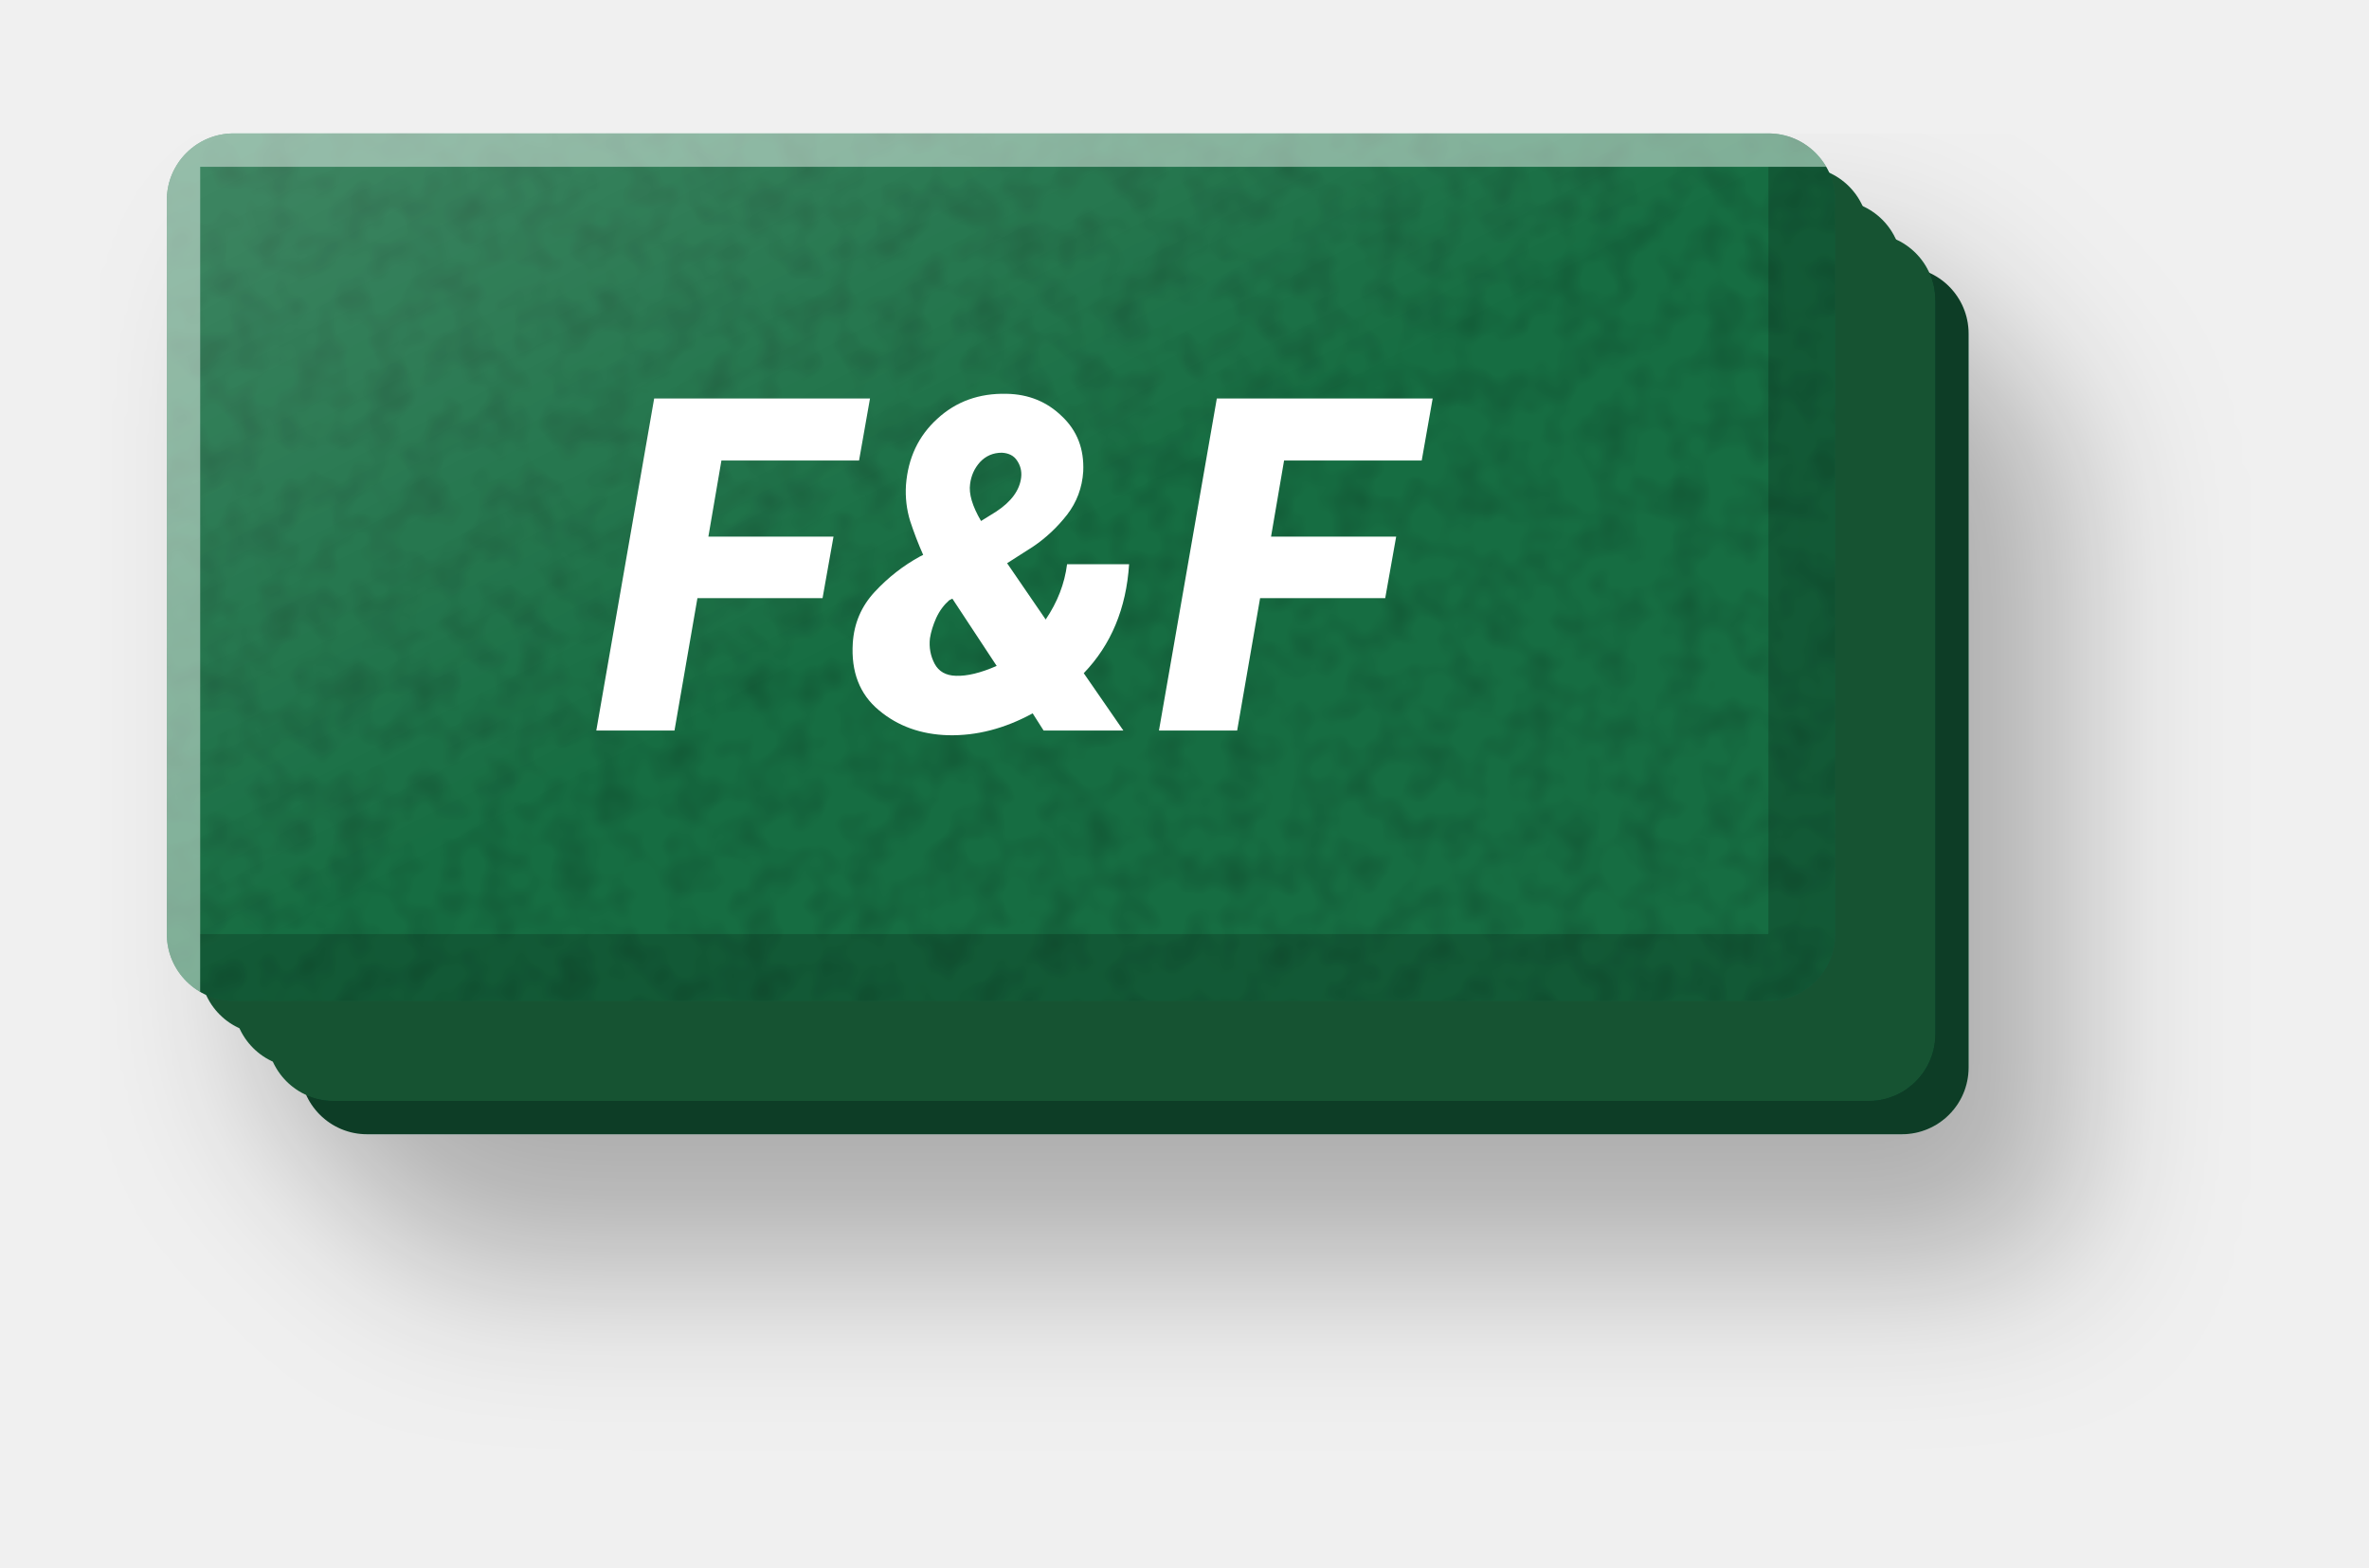
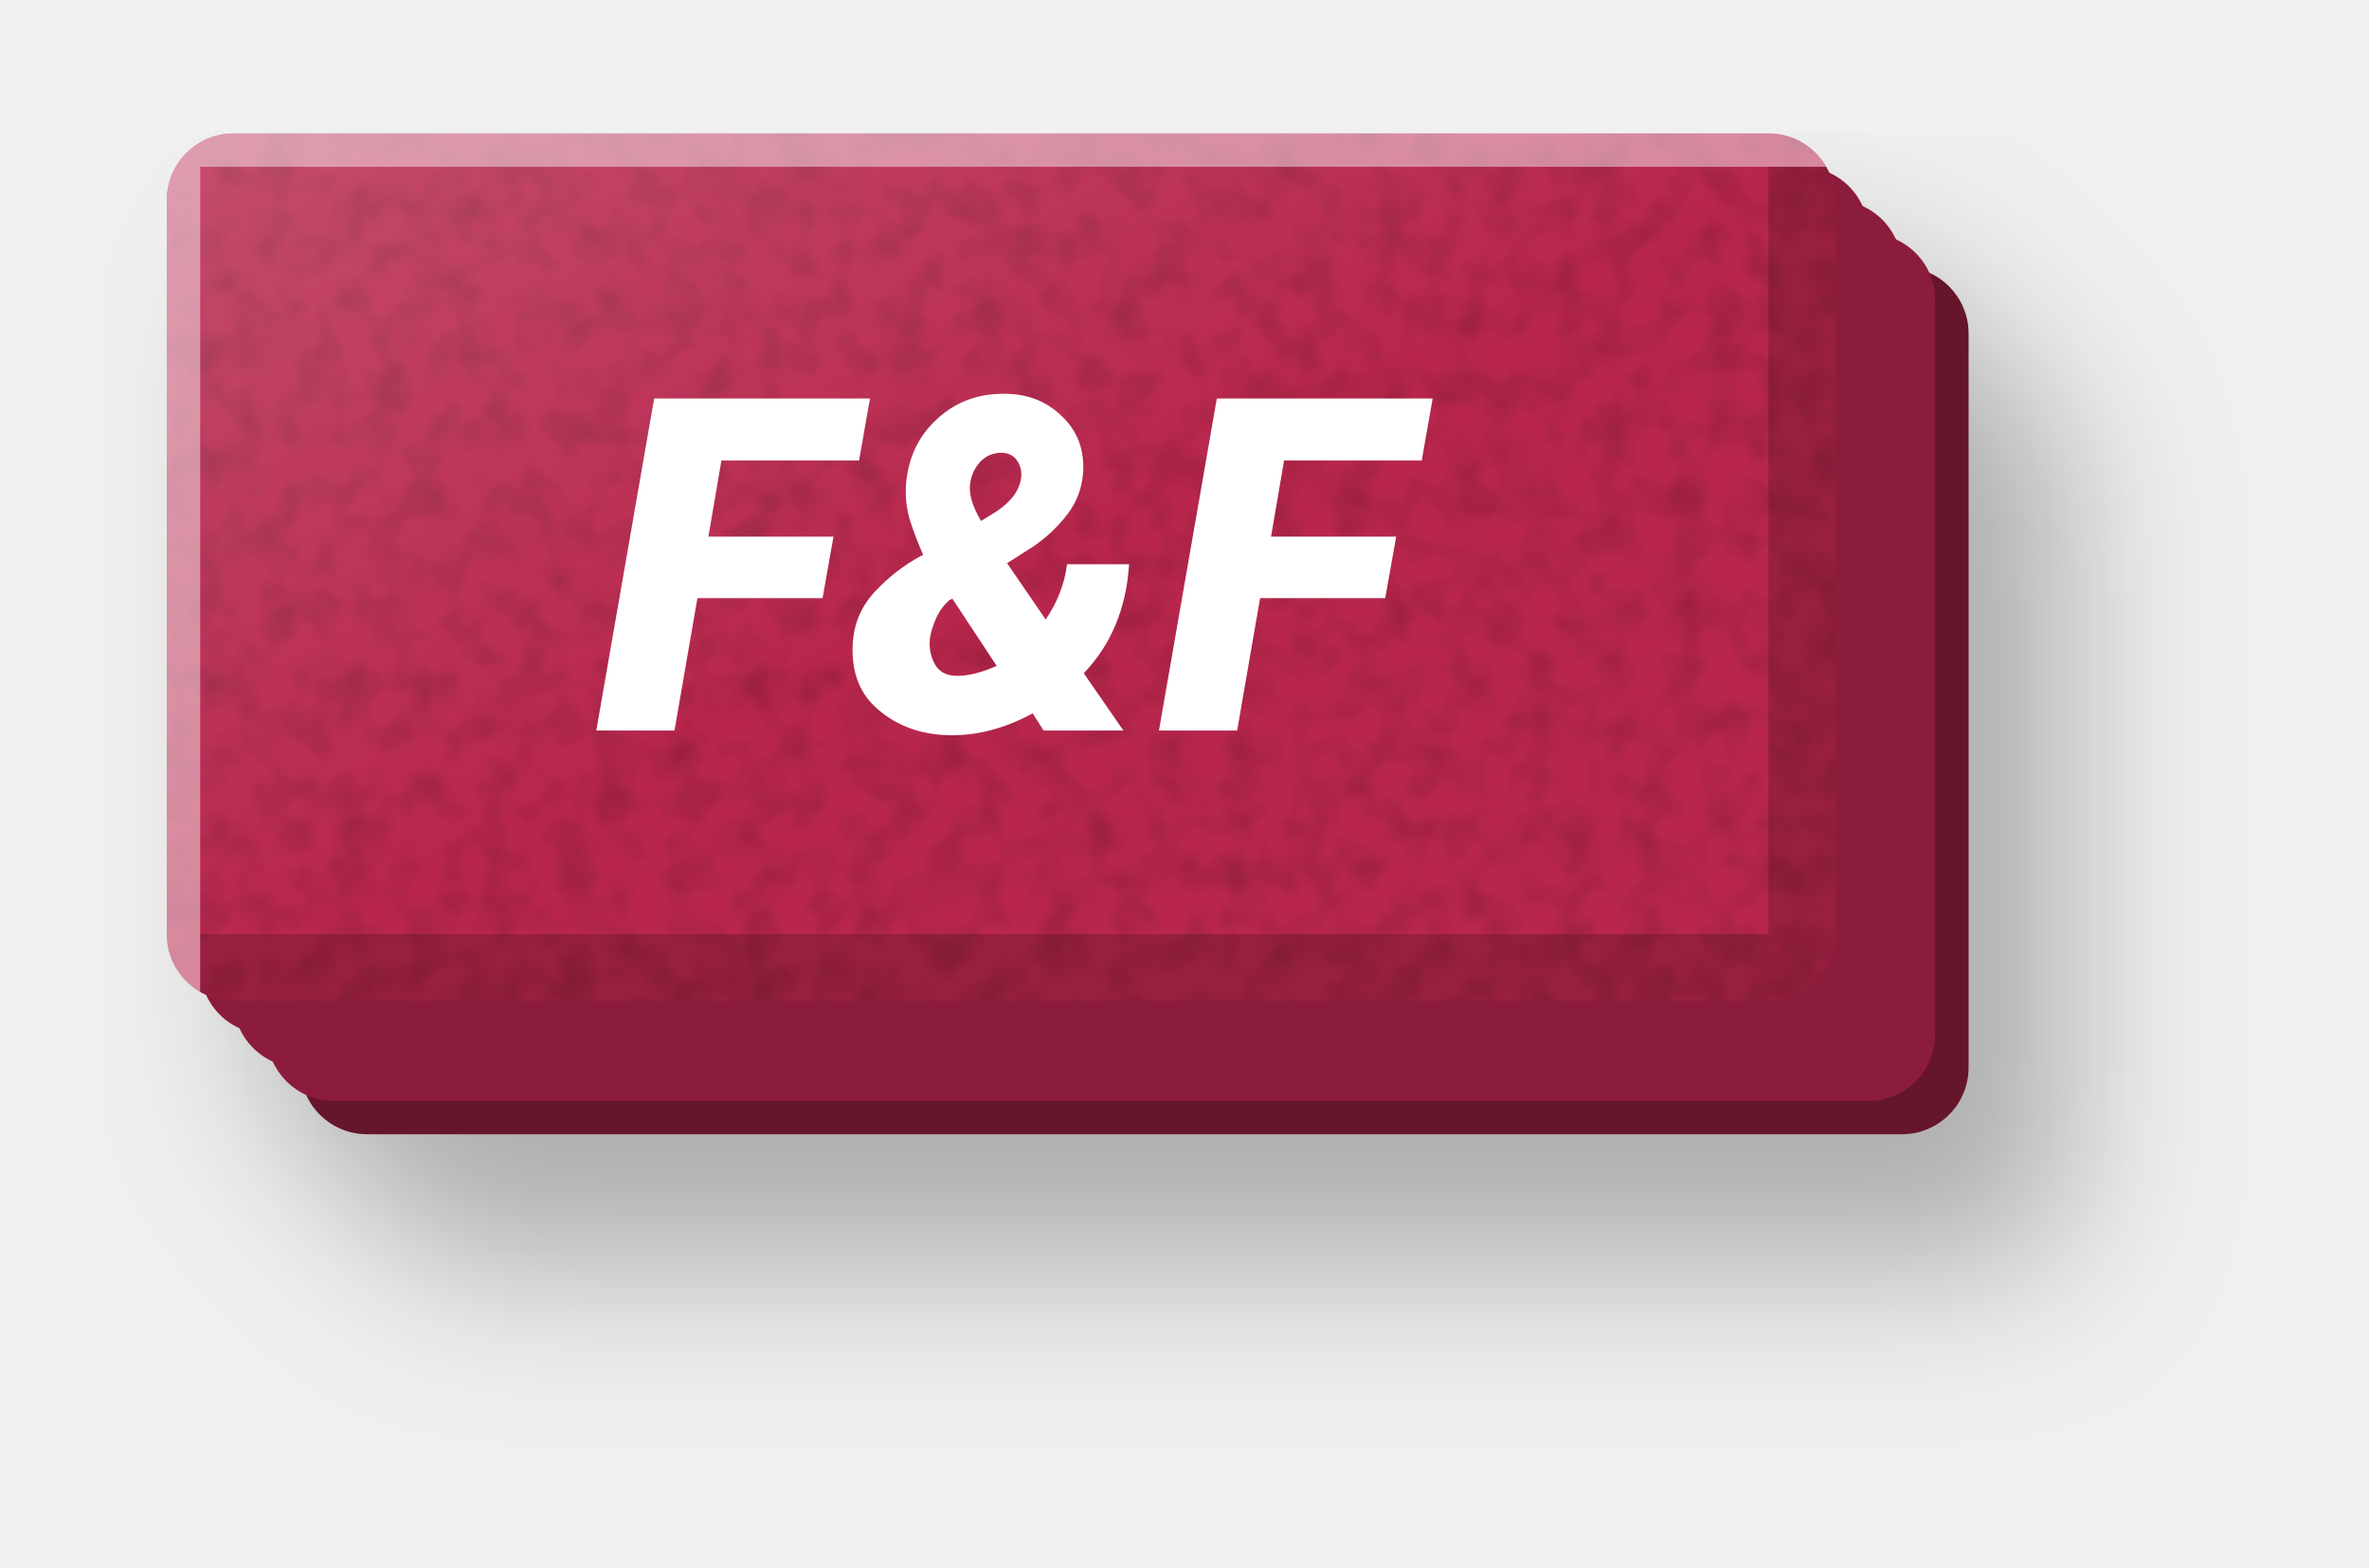
<svg xmlns="http://www.w3.org/2000/svg" width="71" height="47" viewBox="0 0 71 47">
  <defs>
    <filter id="drop" x="-20%" y="-30%" width="160%" height="200%">
      <feDropShadow dx="3" dy="4" stdDeviation="2.5" flood-color="#000000" flood-opacity="0.28" />
    </filter>
    <filter id="grain" x="0" y="0" width="100%" height="100%" color-interpolation-filters="sRGB">
      <feTurbulence type="fractalNoise" baseFrequency="0.9" numOctaves="2" seed="22" result="n" />
      <feColorMatrix in="n" type="matrix" values="0 0 0 0 0  0 0 0 0 0  0 0 0 0 0  0 0 0 -0.3 0.18" />
    </filter>
    <linearGradient id="gloss" x1="0" y1="0" x2="1" y2="1">
      <stop offset="0" stop-color="#ffffff" stop-opacity="0.18" />
      <stop offset="0.5" stop-color="#ffffff" stop-opacity="0" />
    </linearGradient>
    <clipPath id="face">
      <rect x="5" y="4" width="50" height="26" rx="2" />
    </clipPath>
  </defs>
  <g filter="url(#drop)">
-     <rect x="9" y="8" width="50" height="26" rx="2" fill="#0e3c25" />
-     <rect x="6" y="5" width="50" height="26" rx="2" fill="#135333" />
-     <rect x="7" y="6" width="50" height="26" rx="2" fill="#135333" />
-     <rect x="8" y="7" width="50" height="26" rx="2" fill="#135333" />
-     <rect x="5" y="4" width="50" height="26" rx="2" fill="#196d43" />
+     <rect x="9" y="8" width="50" height="26" rx="2" fill="#65152a" />
+     <rect x="6" y="5" width="50" height="26" rx="2" fill="#8c1d3b" />
+     <rect x="7" y="6" width="50" height="26" rx="2" fill="#8c1d3b" />
+     <rect x="8" y="7" width="50" height="26" rx="2" fill="#8c1d3b" />
+     <rect x="5" y="4" width="50" height="26" rx="2" fill="#b8264d" />
  </g>
  <g clip-path="url(#face)">
    <rect x="5" y="4" width="50" height="26" filter="url(#grain)" />
    <rect x="5" y="4" width="50" height="26" fill="url(#gloss)" />
    <path d="M5.5 30V4.5H55" fill="none" stroke="#ffffff" stroke-opacity="0.45" />
    <path d="M6 29H54V5" fill="none" stroke="#000000" stroke-opacity="0.18" stroke-width="2" />
  </g>
  <text class="word" x="30" y="17" dy="0.35em" text-anchor="middle" textLength="27.49" lengthAdjust="spacingAndGlyphs" fill="#ffffff" font-family="system-ui, -apple-system, &quot;Segoe UI&quot;, Roboto, &quot;Helvetica Neue&quot;, Arial, sans-serif" font-size="14" font-style="italic" font-weight="800" letter-spacing="0.01em">F&amp;F</text>
</svg>
